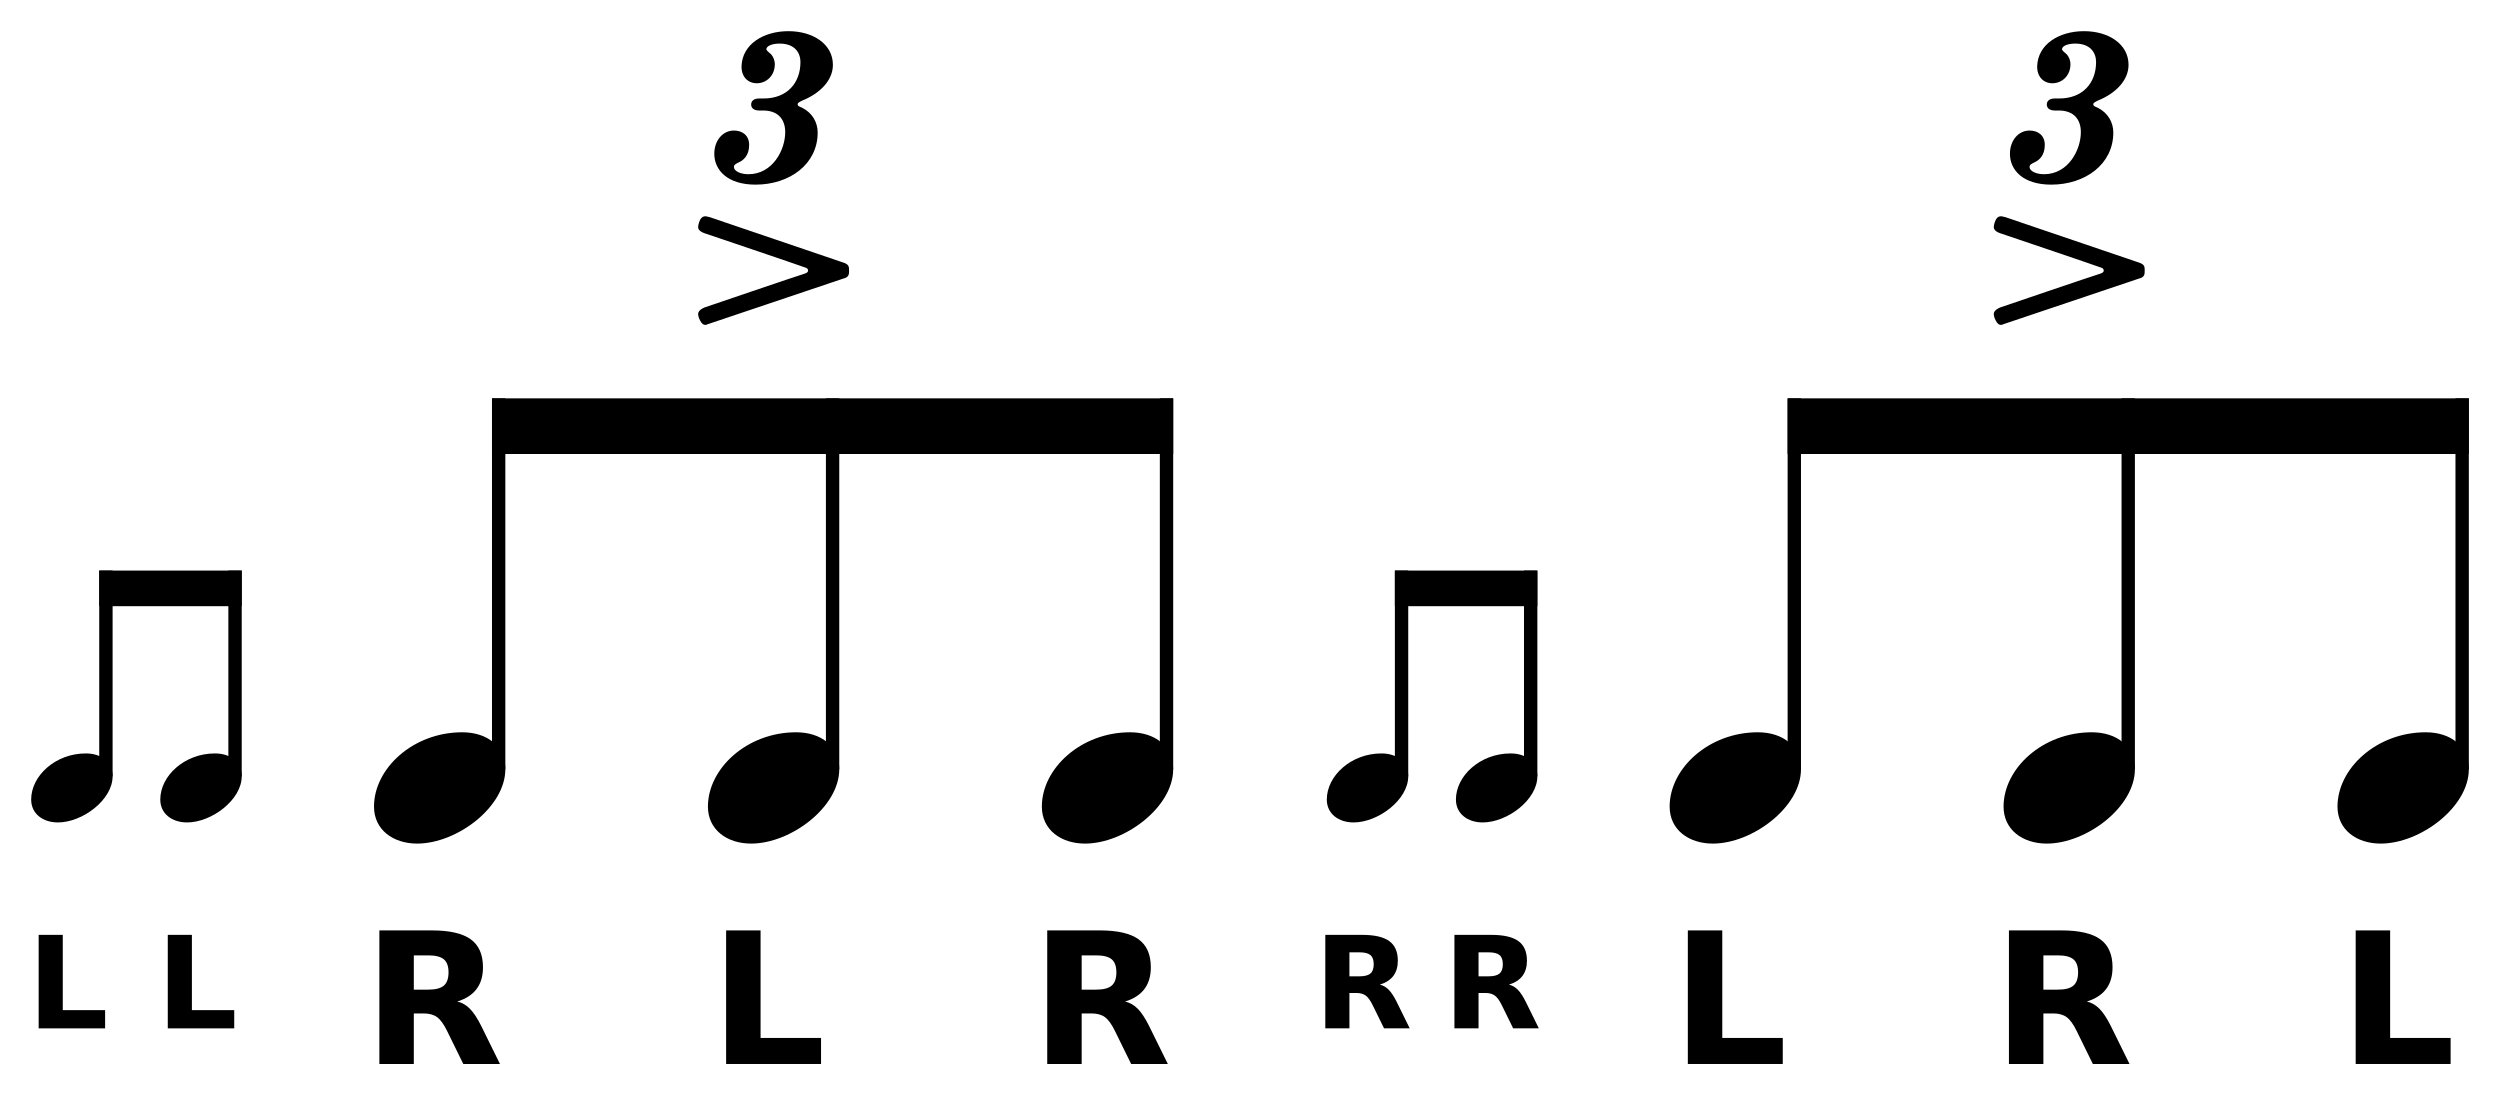
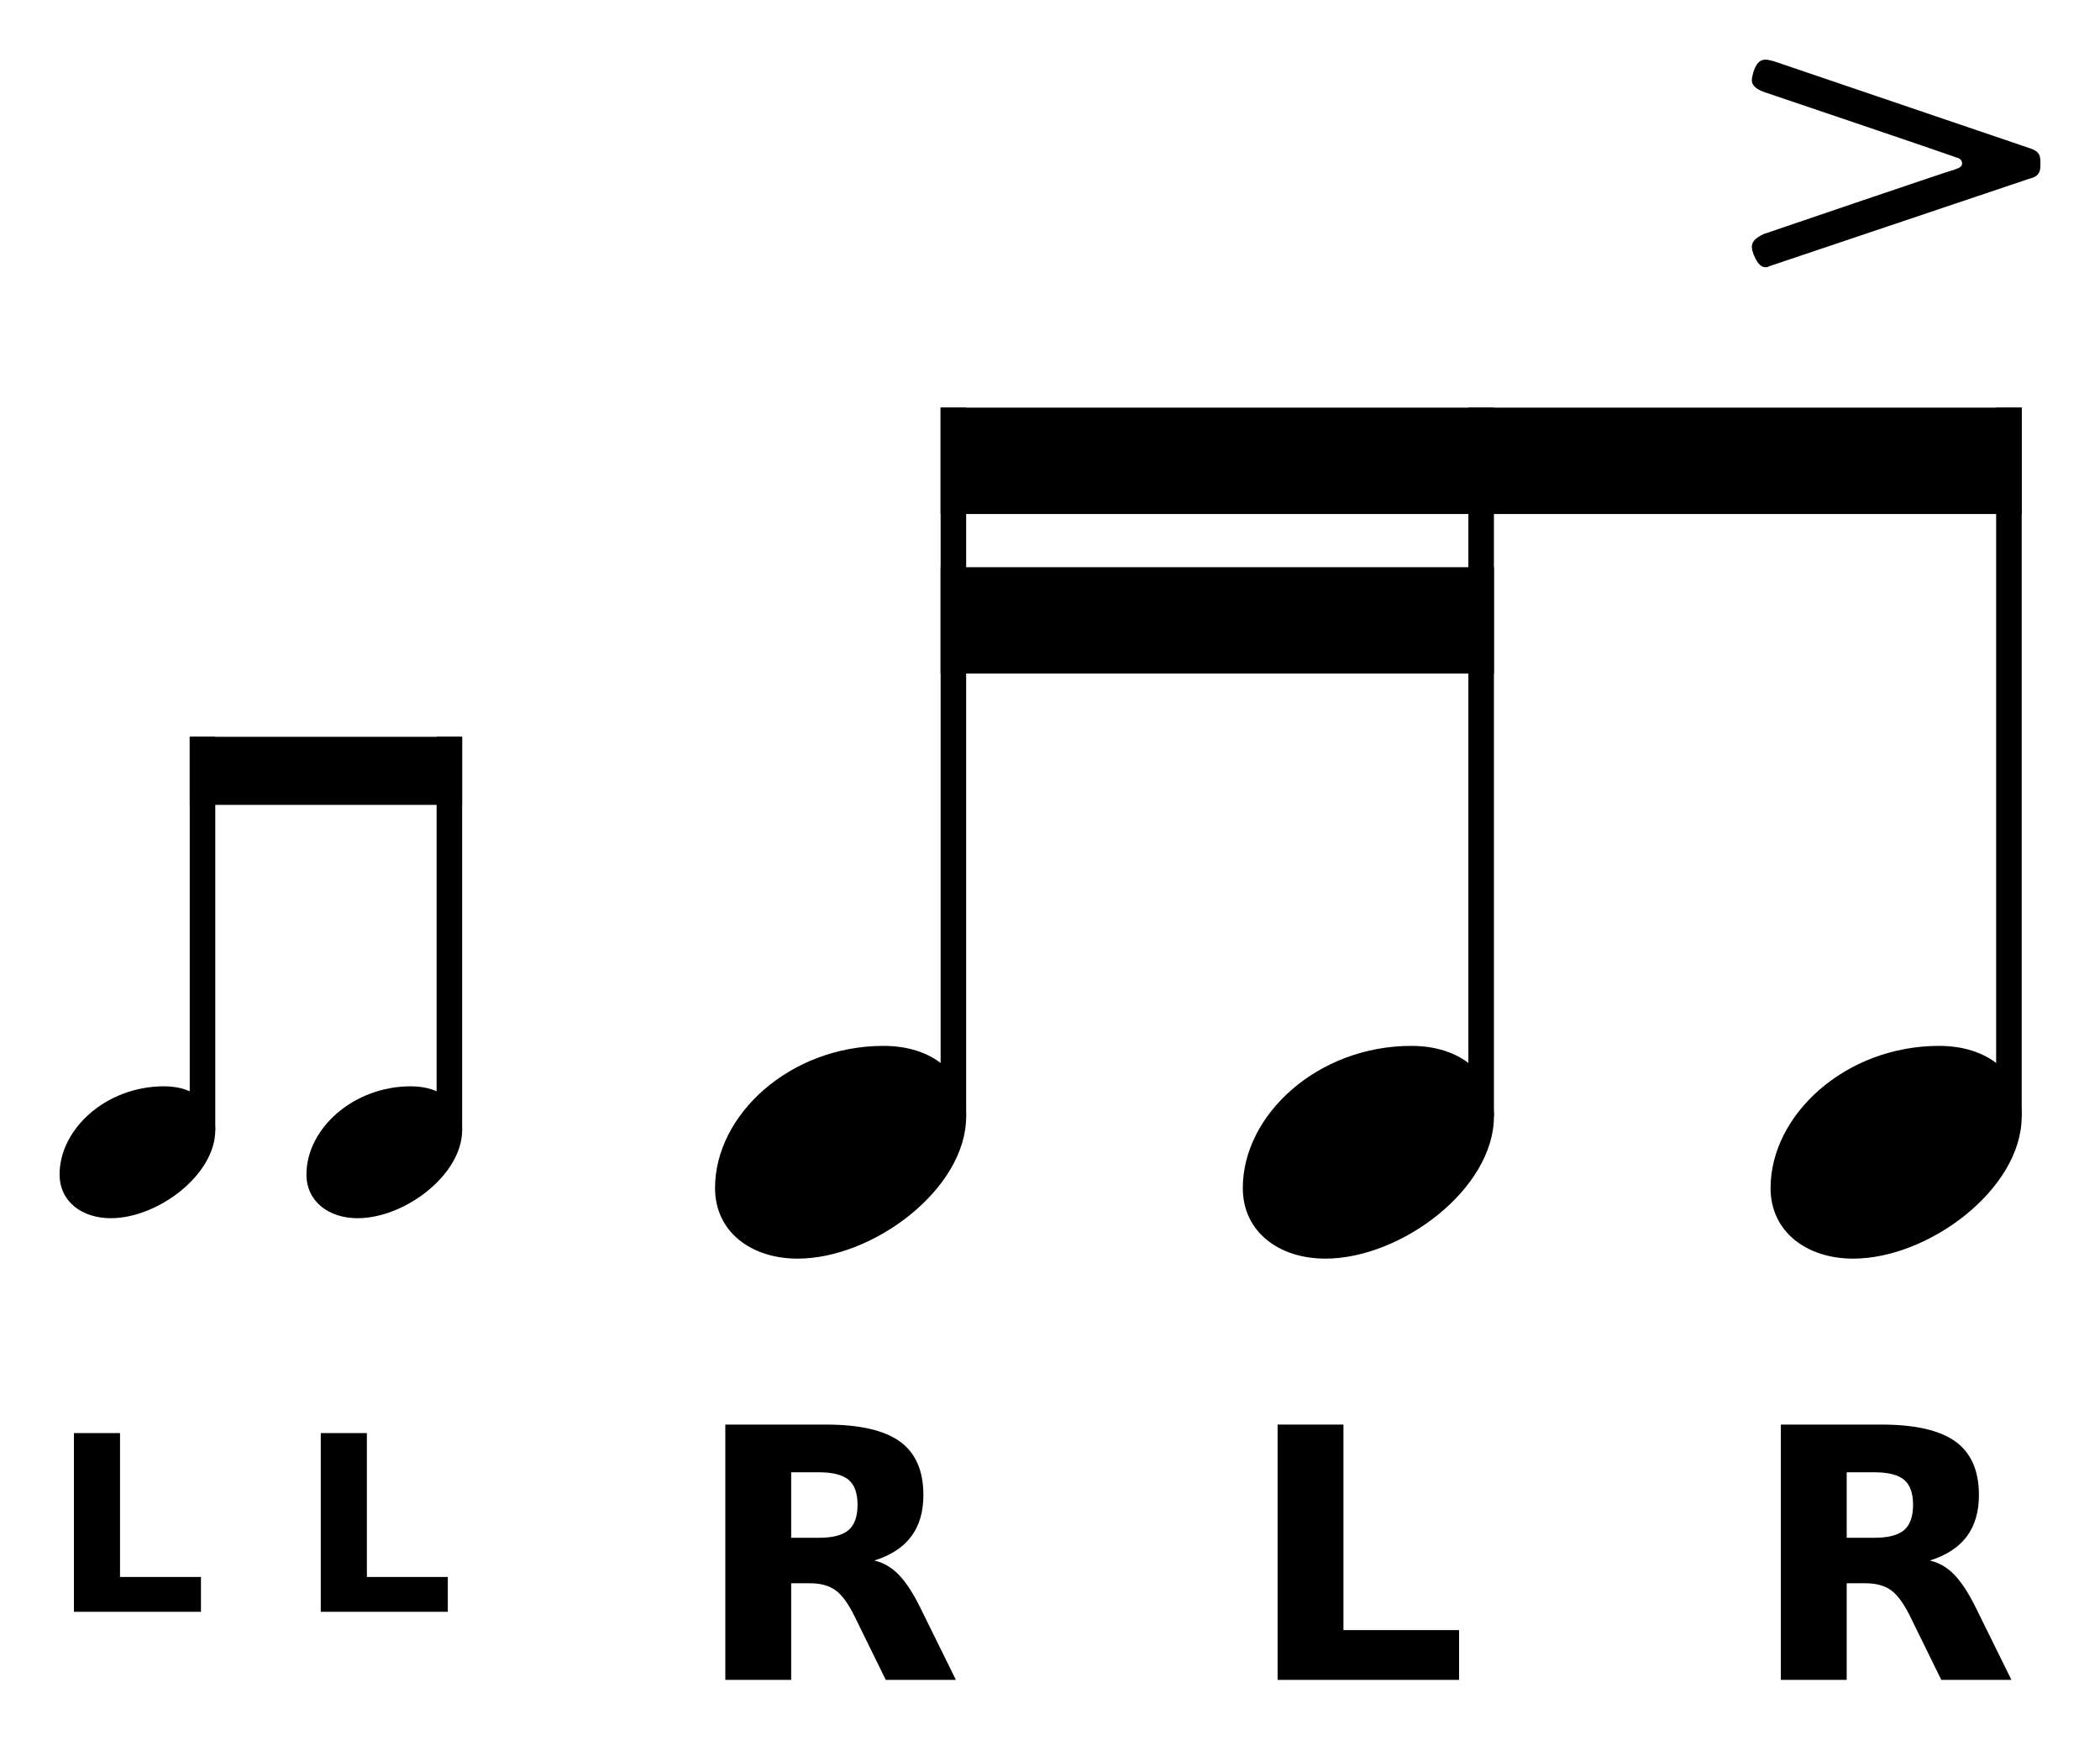
- <svg xmlns="http://www.w3.org/2000/svg" viewBox="-180 -1769.7 5615 2459.7" width="5615" height="2459.7" data-units-per-space="250" data-pas="34" data-rudiment="lesson-25" data-family="Drag" role="img" aria-label="Lesson 25 (PAS 34)">
+ <svg xmlns="http://www.w3.org/2000/svg" viewBox="-180 -1354 2467 2044" width="2467" height="2044" data-units-per-space="250" data-pas="34" data-rudiment="lesson-25" data-family="Drag" role="img" aria-label="Lesson 25 (PAS 34)">
  <g fill="currentColor">
    <path transform="translate(660 0) scale(1 -1)" d="M97 -125C186 -125 295 -43 295 42C295 93 255 125 198 125C88 125 0 44 0 -42C0 -94 43 -125 97 -125Z" />
    <rect x="925" y="-875" width="30" height="833" />
    <path transform="translate(-110 0) scale(0.62 -0.62)" d="M97 -125C186 -125 295 -43 295 42C295 93 255 125 198 125C88 125 0 44 0 -42C0 -94 43 -125 97 -125Z" />
    <rect x="42.9" y="-488.2" width="30" height="462.2" />
    <path transform="translate(180 0) scale(0.62 -0.62)" d="M97 -125C186 -125 295 -43 295 42C295 93 255 125 198 125C88 125 0 44 0 -42C0 -94 43 -125 97 -125Z" />
    <rect x="332.9" y="-488.2" width="30" height="462.2" />
    <rect x="42.9" y="-488.2" width="320" height="80" />
    <path transform="translate(-119.6 540) scale(0.1406564 -0.1406564)" d="M188 1493H573V291H1249V0H188Z" />
    <path transform="translate(170.4 540) scale(0.1406564 -0.1406564)" d="M188 1493H573V291H1249V0H188Z" />
    <path transform="translate(634.3 620) scale(0.2009377 -0.2009377)" d="M735 831Q856 831 908.5 876.0Q961 921 961 1024Q961 1126 908.5 1170.0Q856 1214 735 1214H573V831ZM573 565V0H188V1493H776Q1071 1493 1208.5 1394.0Q1346 1295 1346 1081Q1346 933 1274.5 838.0Q1203 743 1059 698Q1138 680 1200.5 616.5Q1263 553 1327 424L1536 0H1126L944 371Q889 483 832.5 524.0Q776 565 682 565Z" />
-     <path transform="translate(1410 0) scale(1 -1)" d="M97 -125C186 -125 295 -43 295 42C295 93 255 125 198 125C88 125 0 44 0 -42C0 -94 43 -125 97 -125Z" />
-     <rect x="1675" y="-875" width="30" height="833" />
-     <path transform="translate(1388 -1039) scale(1 -1)" d="M326 105C339 108 339 115 339 123C339 131 339 137 326 141L26 243C22 244 18 245 17 245C8 245 5 239 2 231C1 227 0 224 0 221C0 216 3 211 14 207C14 207 230 134 240 130C245 129 247 126 247 123C247 120 245 118 239 116C228 113 14 40 14 40C3 35 0 30 0 25C0 22 1 19 2 16C5 9 9 1 16 1C17 1 19 1 20 2Z" />
-     <path transform="translate(1413.1 620) scale(0.2009377 -0.2009377)" d="M188 1493H573V291H1249V0H188Z" />
-     <path transform="translate(2160 0) scale(1 -1)" d="M97 -125C186 -125 295 -43 295 42C295 93 255 125 198 125C88 125 0 44 0 -42C0 -94 43 -125 97 -125Z" />
-     <rect x="2425" y="-875" width="30" height="833" />
-     <path transform="translate(2134.3 620) scale(0.2009377 -0.2009377)" d="M735 831Q856 831 908.5 876.0Q961 921 961 1024Q961 1126 908.5 1170.0Q856 1214 735 1214H573V831ZM573 565V0H188V1493H776Q1071 1493 1208.5 1394.0Q1346 1295 1346 1081Q1346 933 1274.5 838.0Q1203 743 1059 698Q1138 680 1200.5 616.5Q1263 553 1327 424L1536 0H1126L944 371Q889 483 832.5 524.0Q776 565 682 565Z" />
-     <rect x="925" y="-875" width="1530" height="125" />
-     <path transform="translate(1415.3 -1362.2) scale(0.9 -0.9)" d="M122 207C109 207 102 201 102 192C102 183 109 177 122 177H132C169 177 187 155 187 123C187 79 156 18 95 18C75 18 59 26 59 36C59 42 64 44 72 48C83 53 97 65 97 91C97 115 80 127 59 127C31 127 10 102 10 69C10 29 42 -8 113 -8C198 -8 268 43 268 122C268 147 255 171 229 184C222 187 218 188 218 193C218 196 222 198 230 202C272 219 306 251 306 291C306 343 256 375 195 375C132 375 80 342 78 288V286C78 261 94 245 116 245C141 245 161 265 161 292C161 303 157 311 152 317C145 323 140 327 140 330C140 337 152 344 173 344C212 344 225 320 225 298C225 245 191 207 133 207Z" />
-     <path transform="translate(3570 0) scale(1 -1)" d="M97 -125C186 -125 295 -43 295 42C295 93 255 125 198 125C88 125 0 44 0 -42C0 -94 43 -125 97 -125Z" />
-     <rect x="3835" y="-875" width="30" height="833" />
-     <path transform="translate(2800 0) scale(0.62 -0.62)" d="M97 -125C186 -125 295 -43 295 42C295 93 255 125 198 125C88 125 0 44 0 -42C0 -94 43 -125 97 -125Z" />
-     <rect x="2952.9" y="-488.2" width="30" height="462.2" />
-     <path transform="translate(3090 0) scale(0.62 -0.62)" d="M97 -125C186 -125 295 -43 295 42C295 93 255 125 198 125C88 125 0 44 0 -42C0 -94 43 -125 97 -125Z" />
-     <rect x="3242.9" y="-488.2" width="30" height="462.2" />
-     <rect x="2952.9" y="-488.2" width="320" height="80" />
-     <path transform="translate(2770.2 540) scale(0.1406564 -0.1406564)" d="M735 831Q856 831 908.5 876.0Q961 921 961 1024Q961 1126 908.5 1170.0Q856 1214 735 1214H573V831ZM573 565V0H188V1493H776Q1071 1493 1208.5 1394.0Q1346 1295 1346 1081Q1346 933 1274.5 838.0Q1203 743 1059 698Q1138 680 1200.5 616.5Q1263 553 1327 424L1536 0H1126L944 371Q889 483 832.5 524.0Q776 565 682 565Z" />
-     <path transform="translate(3060.2 540) scale(0.1406564 -0.1406564)" d="M735 831Q856 831 908.5 876.0Q961 921 961 1024Q961 1126 908.5 1170.0Q856 1214 735 1214H573V831ZM573 565V0H188V1493H776Q1071 1493 1208.5 1394.0Q1346 1295 1346 1081Q1346 933 1274.5 838.0Q1203 743 1059 698Q1138 680 1200.5 616.5Q1263 553 1327 424L1536 0H1126L944 371Q889 483 832.5 524.0Q776 565 682 565Z" />
-     <path transform="translate(3573.1 620) scale(0.2009377 -0.2009377)" d="M188 1493H573V291H1249V0H188Z" />
-     <path transform="translate(4320 0) scale(1 -1)" d="M97 -125C186 -125 295 -43 295 42C295 93 255 125 198 125C88 125 0 44 0 -42C0 -94 43 -125 97 -125Z" />
-     <rect x="4585" y="-875" width="30" height="833" />
-     <path transform="translate(4298 -1039) scale(1 -1)" d="M326 105C339 108 339 115 339 123C339 131 339 137 326 141L26 243C22 244 18 245 17 245C8 245 5 239 2 231C1 227 0 224 0 221C0 216 3 211 14 207C14 207 230 134 240 130C245 129 247 126 247 123C247 120 245 118 239 116C228 113 14 40 14 40C3 35 0 30 0 25C0 22 1 19 2 16C5 9 9 1 16 1C17 1 19 1 20 2Z" />
-     <path transform="translate(4294.3 620) scale(0.2009377 -0.2009377)" d="M735 831Q856 831 908.5 876.0Q961 921 961 1024Q961 1126 908.5 1170.0Q856 1214 735 1214H573V831ZM573 565V0H188V1493H776Q1071 1493 1208.5 1394.0Q1346 1295 1346 1081Q1346 933 1274.5 838.0Q1203 743 1059 698Q1138 680 1200.5 616.5Q1263 553 1327 424L1536 0H1126L944 371Q889 483 832.5 524.0Q776 565 682 565Z" />
-     <path transform="translate(5070 0) scale(1 -1)" d="M97 -125C186 -125 295 -43 295 42C295 93 255 125 198 125C88 125 0 44 0 -42C0 -94 43 -125 97 -125Z" />
-     <rect x="5335" y="-875" width="30" height="833" />
-     <path transform="translate(5073.1 620) scale(0.2009377 -0.2009377)" d="M188 1493H573V291H1249V0H188Z" />
-     <rect x="3835" y="-875" width="1530" height="125" />
-     <path transform="translate(4325.3 -1362.2) scale(0.9 -0.9)" d="M122 207C109 207 102 201 102 192C102 183 109 177 122 177H132C169 177 187 155 187 123C187 79 156 18 95 18C75 18 59 26 59 36C59 42 64 44 72 48C83 53 97 65 97 91C97 115 80 127 59 127C31 127 10 102 10 69C10 29 42 -8 113 -8C198 -8 268 43 268 122C268 147 255 171 229 184C222 187 218 188 218 193C218 196 222 198 230 202C272 219 306 251 306 291C306 343 256 375 195 375C132 375 80 342 78 288V286C78 261 94 245 116 245C141 245 161 265 161 292C161 303 157 311 152 317C145 323 140 327 140 330C140 337 152 344 173 344C212 344 225 320 225 298C225 245 191 207 133 207Z" />
+     <path transform="translate(1280 0) scale(1 -1)" d="M97 -125C186 -125 295 -43 295 42C295 93 255 125 198 125C88 125 0 44 0 -42C0 -94 43 -125 97 -125Z" />
+     <rect x="1545" y="-875" width="30" height="833" />
+     <path transform="translate(1283.1 620) scale(0.2009377 -0.2009377)" d="M188 1493H573V291H1249V0H188Z" />
+     <path transform="translate(1900 0) scale(1 -1)" d="M97 -125C186 -125 295 -43 295 42C295 93 255 125 198 125C88 125 0 44 0 -42C0 -94 43 -125 97 -125Z" />
+     <rect x="2165" y="-875" width="30" height="833" />
+     <path transform="translate(1878 -1039) scale(1 -1)" d="M326 105C339 108 339 115 339 123C339 131 339 137 326 141L26 243C22 244 18 245 17 245C8 245 5 239 2 231C1 227 0 224 0 221C0 216 3 211 14 207C14 207 230 134 240 130C245 129 247 126 247 123C247 120 245 118 239 116C228 113 14 40 14 40C3 35 0 30 0 25C0 22 1 19 2 16C5 9 9 1 16 1C17 1 19 1 20 2Z" />
+     <path transform="translate(1874.3 620) scale(0.2009377 -0.2009377)" d="M735 831Q856 831 908.5 876.0Q961 921 961 1024Q961 1126 908.5 1170.0Q856 1214 735 1214H573V831ZM573 565V0H188V1493H776Q1071 1493 1208.5 1394.0Q1346 1295 1346 1081Q1346 933 1274.5 838.0Q1203 743 1059 698Q1138 680 1200.5 616.5Q1263 553 1327 424L1536 0H1126L944 371Q889 483 832.5 524.0Q776 565 682 565Z" />
+     <rect x="925" y="-875" width="1270" height="125" />
+     <rect x="925" y="-687.5" width="650" height="125" />
  </g>
</svg>
